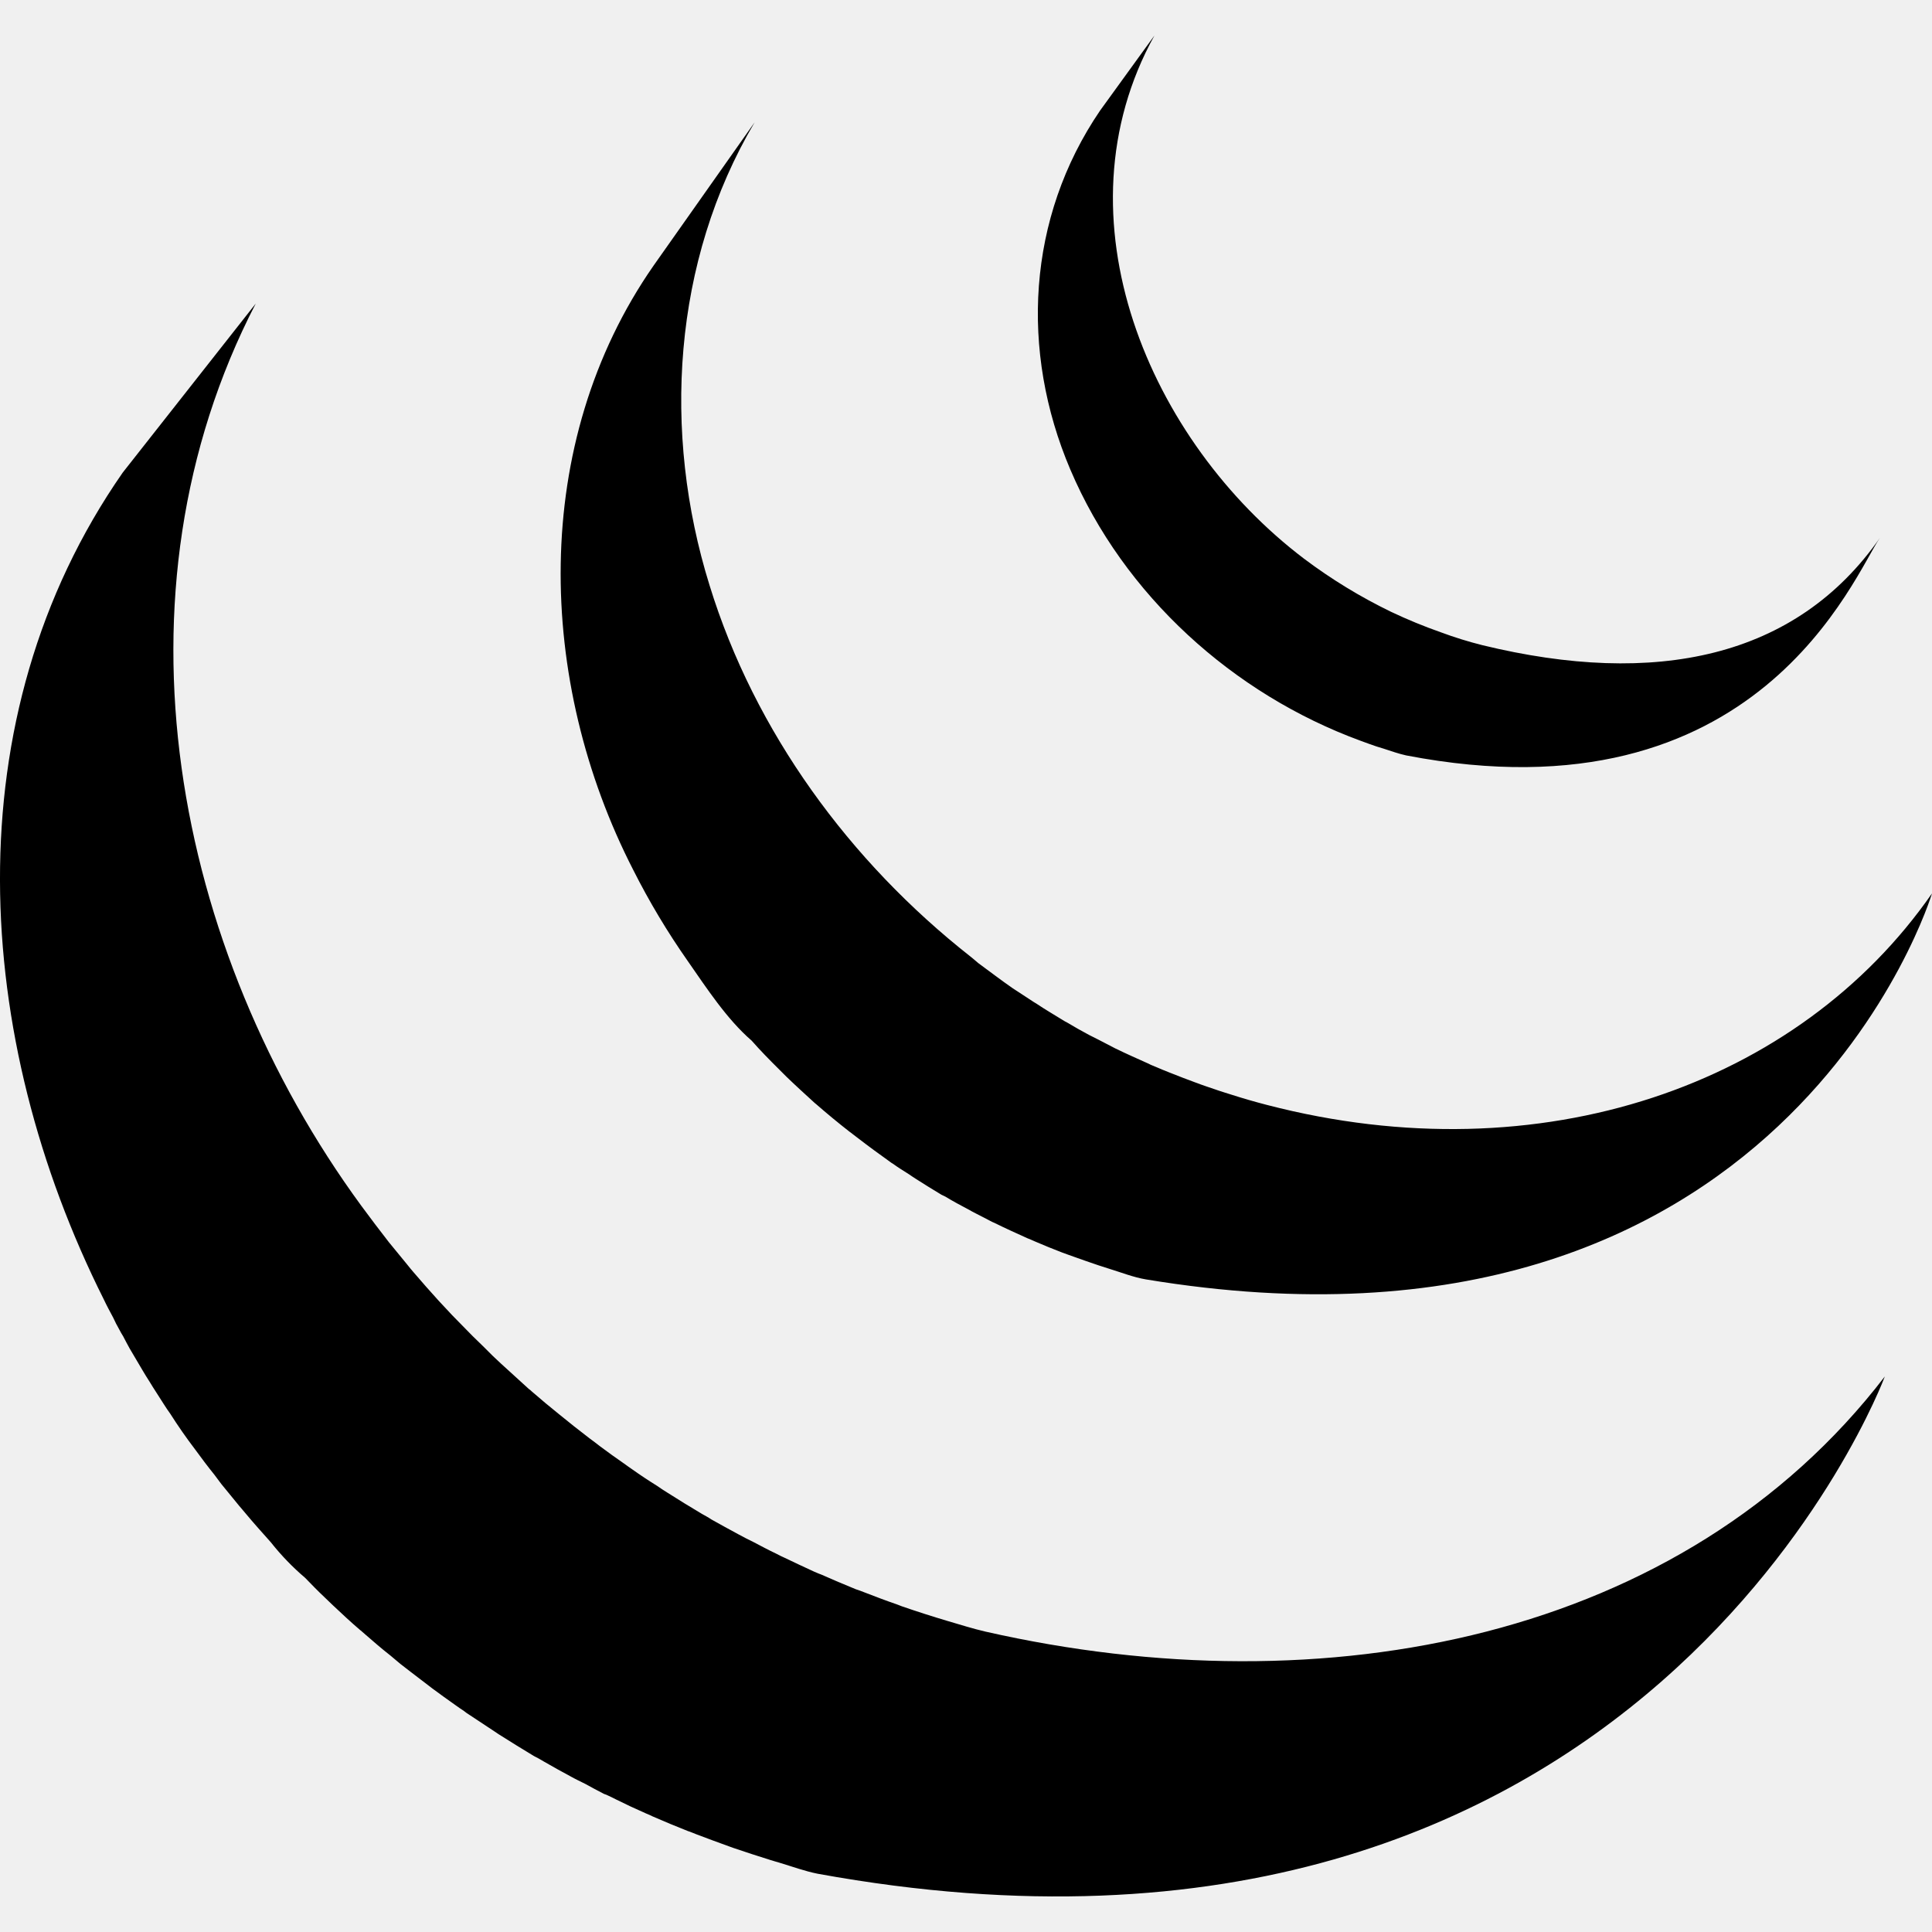
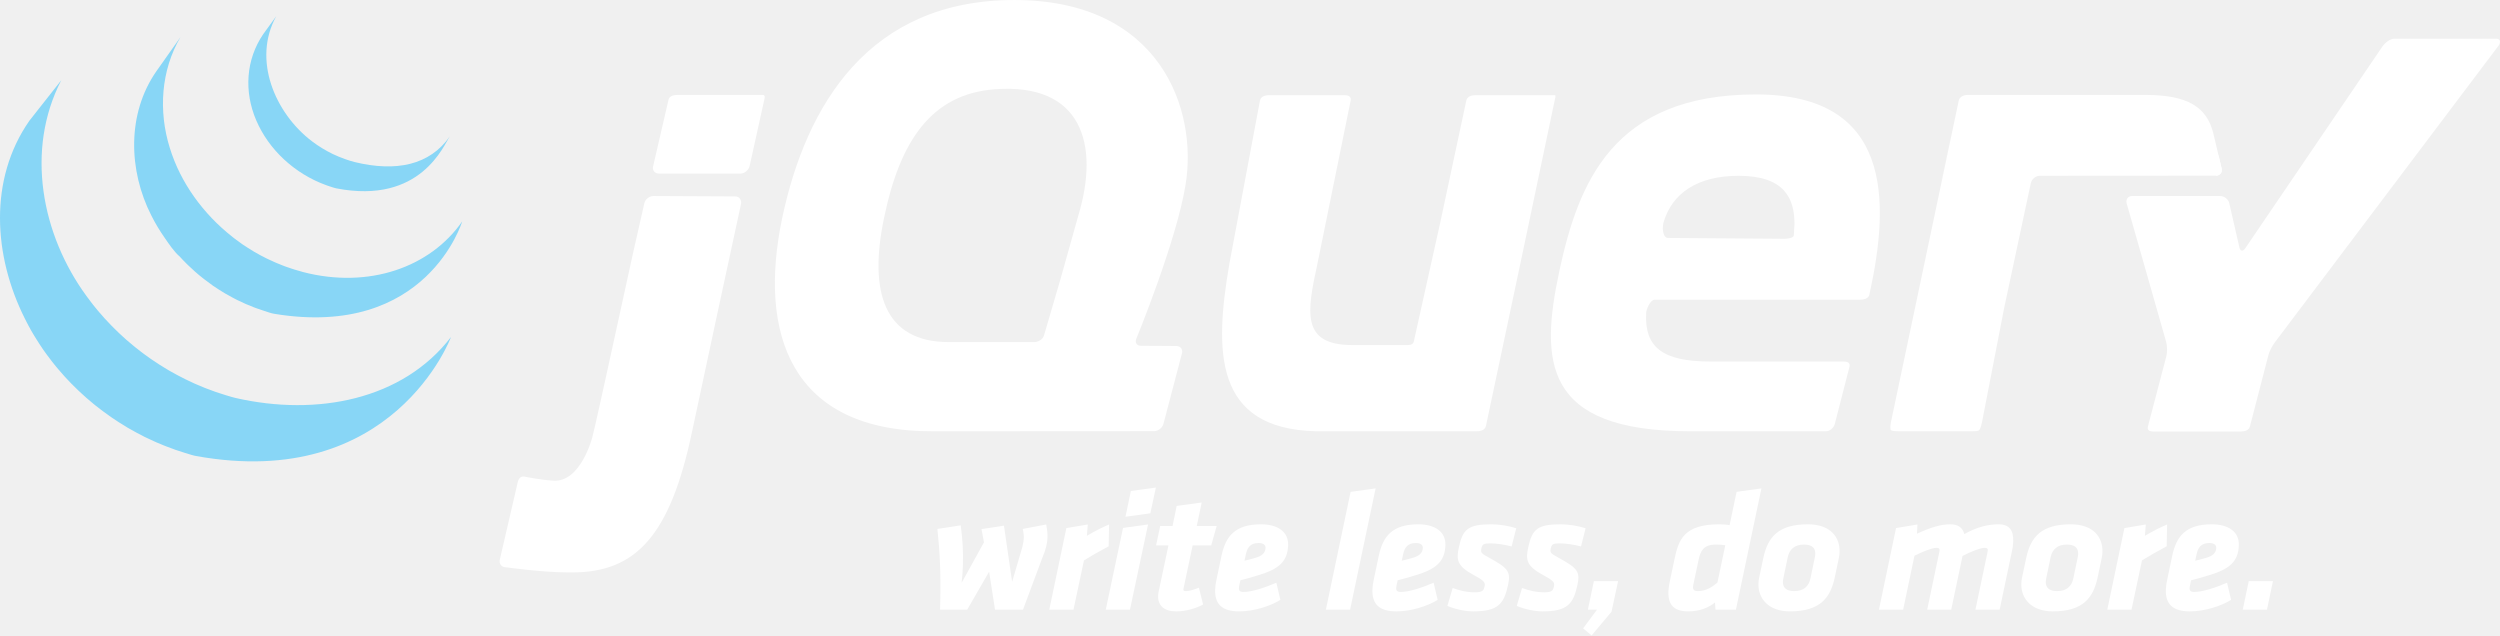
- <svg xmlns="http://www.w3.org/2000/svg" role="img" viewBox="0 0 24 24">
-   <path d="M1.525 5.87c-2.126 3.054-1.862 7.026-.237 10.269.037.079.078.154.118.229.023.052.049.1.077.15.013.027.031.056.047.082.026.052.054.102.081.152l.157.266c.03.049.057.097.09.146.056.094.12.187.178.281.026.04.05.078.079.117a6.368 6.368 0 00.31.445c.078.107.156.211.24.315.027.038.058.076.086.115l.22.269c.028.03.055.067.084.099.098.118.202.233.306.35l.005.006a3.134 3.134 0 00.425.44c.08.083.16.165.245.245l.101.097c.111.105.223.209.34.309.002 0 .003.002.005.003l.057.05c.102.089.205.178.31.26l.125.105c.085.068.174.133.26.2l.137.105c.093.07.192.139.287.207.035.025.07.05.106.073l.03.023.28.185.12.08c.148.094.294.184.44.272.041.02.084.044.123.068.108.062.22.125.329.183.06.034.122.063.184.094.075.042.153.083.234.125a.324.324 0 01.056.023c.033.015.064.031.096.047.12.06.245.118.375.175.024.01.05.02.076.034.144.063.289.123.438.182.034.01.07.027.105.04.135.051.274.103.411.152l.05.018c.154.052.305.102.46.15.036.01.073.023.111.033.16.048.314.105.474.137 10.273 1.872 13.258-6.177 13.258-6.177-2.508 3.266-6.958 4.127-11.174 3.169-.156-.036-.312-.086-.47-.132a13.539 13.539 0 01-.567-.182l-.062-.024c-.136-.046-.267-.097-.4-.148a1.615 1.615 0 00-.11-.04c-.148-.06-.29-.121-.433-.184-.031-.01-.057-.024-.088-.036a23.44 23.44 0 01-.362-.17 1.485 1.485 0 01-.106-.052c-.094-.044-.188-.095-.28-.143a3.947 3.947 0 01-.187-.096c-.114-.06-.227-.125-.34-.187-.034-.024-.073-.044-.112-.066a15.922 15.922 0 01-.439-.27 2.107 2.107 0 01-.118-.078 6.01 6.01 0 01-.312-.207c-.035-.023-.067-.048-.103-.073a9.553 9.553 0 01-.295-.212c-.042-.034-.087-.066-.132-.1-.088-.07-.177-.135-.265-.208l-.118-.095a10.593 10.593 0 01-.335-.28.258.258 0 00-.037-.031l-.347-.316-.1-.094c-.082-.084-.166-.164-.25-.246l-.098-.1a9.081 9.081 0 01-.309-.323l-.015-.016c-.106-.116-.21-.235-.313-.355-.027-.03-.053-.064-.08-.097l-.227-.277a21.275 21.275 0 01-.34-.449C2.152 11.79 1.306 7.384 3.177 3.771m4.943-.473c-1.54 2.211-1.454 5.169-.254 7.508a9.111 9.111 0 00.678 1.133c.23.33.484.721.793.988.107.122.223.24.344.36l.09.09c.114.11.232.217.35.325l.016.013a9.867 9.867 0 00.414.342c.034.023.063.05.096.073.14.108.282.212.428.316l.015.009c.062.045.128.086.198.13.028.018.06.042.09.06.106.068.21.132.318.197.017.007.032.016.048.023.09.055.188.108.282.157.033.02.065.035.1.054.066.033.132.068.197.102l.032.014c.135.067.273.129.408.19.034.014.063.025.092.039.111.048.224.094.336.137.05.017.097.037.144.052.102.038.21.073.31.108l.14.045c.147.045.295.104.449.13C22.164 17.206 24 11.098 24 11.098c-1.653 2.38-4.852 3.513-8.261 2.628a8.04 8.04 0 01-.449-.13c-.048-.014-.09-.029-.136-.043-.104-.036-.211-.07-.312-.109l-.144-.054c-.113-.045-.227-.087-.336-.135-.034-.015-.065-.025-.091-.04-.14-.063-.281-.125-.418-.192l-.206-.107-.119-.06a5.673 5.673 0 01-.265-.15.62.62 0 01-.062-.035c-.106-.066-.217-.13-.318-.198-.034-.019-.065-.042-.097-.062l-.208-.136c-.144-.1-.285-.208-.428-.313-.032-.029-.063-.053-.094-.079-1.499-1.178-2.681-2.79-3.242-4.613-.59-1.897-.46-4.023.56-5.75m4.292-.147c-.909 1.334-.996 2.99-.37 4.46.665 1.563 2.024 2.79 3.608 3.37.065.025.128.046.196.07l.088.027c.092.03.185.063.28.084 4.381.845 5.567-2.25 5.886-2.704-1.043 1.498-2.792 1.857-4.938 1.335a4.85 4.85 0 01-.516-.16 6.352 6.352 0 01-.618-.254 6.53 6.53 0 01-1.082-.66c-1.922-1.457-3.113-4.236-1.859-6.5" />
+ <svg xmlns="http://www.w3.org/2000/svg" viewBox="0 0 371.147 94.333" height="94.333" width="371.147" xml:space="preserve" id="svg2" version="1.1">
+   <defs id="defs6" />
+   <g transform="matrix(1.333333,0,0,-1.333333,0,94.33333)" id="g10">
+     <g transform="scale(0.1)" id="g12">
+       <path id="path14" style="fill:#ffffff;fill-opacity:1;fill-rule:nonzero;stroke:none" d="m 1072.12,77.637 c -0.21,-6.117 -0.63,-12.426 -1.43,-19.125 l 24.9,45.136 -2.74,14.719 25,3.824 9.09,-62.535 11.5,39.207 c 0.91,3.828 1.38,6.688 1.49,9.559 0.09,2.871 -0.18,5.93 -1.18,10.137 l 26.18,4.972 c 0.95,-5.351 1.56,-9.945 1.4,-14.722 -0.23,-6.313 -1.81,-13.196 -6.19,-23.52 l -21.08,-56.609 h -31.17 l -6.56,42.262 -24.41,-42.262 h -30.22 c 1.19,39.395 -0.24,64.062 -2.97,89.879 l 25.95,4.015 c 1.98,-14.344 3.01,-28.683 2.44,-44.937" />
+       <path id="path16" style="fill:#ffffff;fill-opacity:1;fill-rule:nonzero;stroke:none" d="m 1234.43,99.242 c -12.08,-6.5 -16.56,-8.988 -27.5,-15.68 l -11.67,-54.883 h -26.95 l 19.03,90.836 23.85,4.015 -1.02,-12.617 c 9.18,5.352 16.58,9.18 24.73,12.617 l -0.47,-24.289" />
+       <path id="path18" style="fill:#ffffff;fill-opacity:1;fill-rule:nonzero;stroke:none" d="m 1259.14,160.824 27.86,3.821 -6.17,-28.684 -27.67,-3.828 z m -8.71,-41.117 27.87,3.824 -20.14,-94.851 h -26.95 l 19.22,91.027" />
+       <path id="path20" style="fill:#ffffff;fill-opacity:1;fill-rule:nonzero;stroke:none" d="m 1327.94,100.199 -9.84,-46.465 c -0.22,-0.957 -0.45,-1.914 -0.47,-2.488 -0.04,-1.34 0.7,-1.914 2.62,-1.914 4.59,0 9.8,1.914 14.66,3.828 l 4.69,-18.742 c -7.79,-4.203 -19,-7.652 -29.9,-7.652 -13.57,0 -20.61,6.504 -20.22,17.594 0.04,1.344 0.29,2.68 0.52,4.019 l 10.99,51.82 h -13.76 l 4.57,21.606 h 13.77 l 4.6,22.379 27.85,3.824 -5.5,-26.203 h 22.18 l -6.11,-21.606 h -20.65" />
+       <path id="path22" style="fill:#ffffff;fill-opacity:1;fill-rule:nonzero;stroke:none" d="m 1409.11,97.523 c 0.11,3.254 -2.68,5.36 -7.65,5.36 -9.76,0 -12.82,-5.547 -14.42,-13.199 l -1.37,-6.504 c 4.63,1.152 6.74,1.531 12.34,3.254 7.35,2.106 10.9,5.543 11.1,11.09 z m -49.07,-8.984 c 4.56,21.418 14.61,35.18 44.06,35.18 17.58,0 30.7,-7.645 30.15,-23.328 -0.63,-18.168 -10.29,-26.582 -33.47,-33.461 -11.41,-3.445 -11.6,-3.445 -19.7,-5.547 l -1.38,-6.5 c -0.69,-3.449 -0.42,-6.504 4.55,-6.504 9.76,0 24.08,4.781 36.89,10.32 l 4.49,-19.113 c -11.53,-7.078 -29.51,-12.82 -45.95,-12.82 -19.31,0 -27.24,8.414 -26.69,24.289 0.12,3.441 0.65,7.266 1.55,11.285 l 5.5,26.199" />
+       <path id="path24" style="fill:#ffffff;fill-opacity:1;fill-rule:nonzero;stroke:none" d="m 1503.81,159.867 27.86,3.821 -28.42,-135.008 h -26.96 l 27.52,131.187" />
+       <path id="path26" style="fill:#ffffff;fill-opacity:1;fill-rule:nonzero;stroke:none" d="m 1584.22,97.523 c 0.12,3.254 -2.67,5.36 -7.64,5.36 -9.76,0 -12.83,-5.547 -14.43,-13.199 l -1.36,-6.504 c 4.63,1.152 6.73,1.531 12.34,3.254 7.34,2.106 10.9,5.543 11.09,11.09 z m -49.06,-8.984 c 4.56,21.418 14.61,35.18 44.05,35.18 17.59,0 30.71,-7.645 30.16,-23.328 -0.63,-18.168 -10.29,-26.582 -33.48,-33.461 -11.4,-3.445 -11.59,-3.445 -19.69,-5.547 l -1.38,-6.5 c -0.69,-3.449 -0.42,-6.504 4.55,-6.504 9.76,0 24.07,4.781 36.88,10.32 l 4.5,-19.113 c -11.54,-7.078 -29.51,-12.82 -45.95,-12.82 -19.32,0 -27.25,8.414 -26.69,24.289 0.12,3.441 0.64,7.266 1.54,11.285 l 5.51,26.199" />
+       <path id="path28" style="fill:#ffffff;fill-opacity:1;fill-rule:nonzero;stroke:none" d="m 1611.6,32.891 5.86,19.887 c 6.98,-2.488 14.93,-4.781 25.06,-4.781 8.99,0 9.65,2.676 10.57,7.078 0.91,4.203 -1.69,6.496 -12.01,12.043 -19.13,10.328 -19.66,17.215 -16.68,31.168 4.33,20.082 10.45,25.434 36.26,25.434 8.79,0 20,-1.914 27.57,-4.395 l -5.12,-20.273 c -6.82,1.914 -16.88,3.445 -23.39,3.445 -8.03,0 -9.22,-0.957 -10.35,-5.926 -0.91,-4.402 0.01,-5.359 8.83,-10.137 21.01,-11.477 24.13,-15.492 20.94,-30.215 -4.56,-21.039 -10.97,-29.453 -38.89,-29.453 -8.6,0 -20.56,2.492 -28.65,6.125" />
+       <path id="path30" style="fill:#ffffff;fill-opacity:1;fill-rule:nonzero;stroke:none" d="m 1688.84,32.891 5.86,19.887 c 6.98,-2.488 14.93,-4.781 25.07,-4.781 8.98,0 9.65,2.676 10.57,7.078 0.91,4.203 -1.69,6.496 -12.01,12.043 -19.14,10.328 -19.66,17.215 -16.68,31.168 4.32,20.082 10.44,25.434 36.26,25.434 8.78,0 20,-1.914 27.56,-4.395 l -5.11,-20.273 c -6.82,1.914 -16.89,3.445 -23.39,3.445 -8.03,0 -9.22,-0.957 -10.35,-5.926 -0.91,-4.402 0.01,-5.359 8.82,-10.137 21.02,-11.477 24.14,-15.492 20.94,-30.215 -4.56,-21.039 -10.96,-29.453 -38.88,-29.453 -8.61,0 -20.56,2.492 -28.66,6.125" />
+       <path id="path32" style="fill:#ffffff;fill-opacity:1;fill-rule:nonzero;stroke:none" d="m 1762.71,7.84 15.46,20.84 h -10.14 l 6.65,31.746 h 26.96 L 1794.34,26.387 1772.18,0 l -9.47,7.84" />
+       <path id="path34" style="fill:#ffffff;fill-opacity:1;fill-rule:nonzero;stroke:none" d="m 1885.44,56.602 c -1.13,-4.977 0.13,-7.27 4.91,-7.27 9.56,0 16.61,4.973 21.93,9.562 l 8.71,41.496 c -3.04,0.574 -6.66,0.765 -10.48,0.765 -13.96,0 -17.09,-7.457 -19.12,-16.445 z m 24.64,-27.922 -0.49,8.035 c -6.88,-5.547 -16.59,-9.949 -29.98,-9.949 -20.26,0 -24.8,12.242 -20.44,33.086 l 5.27,25.051 c 4.6,22.184 10.92,38.817 50.11,38.817 2.87,0 8.78,-0.379 11.25,-0.957 l 7.79,37.105 27.66,3.821 -28.41,-135.008 h -22.76" />
+       <path id="path36" style="fill:#ffffff;fill-opacity:1;fill-rule:nonzero;stroke:none" d="m 2021.21,90.641 c 0.24,6.883 -3.83,10.515 -12.63,10.515 -10.14,0 -16.25,-5.16 -18.09,-14.34 l -4.82,-23.141 c -0.25,-1.336 -0.48,-2.676 -0.52,-3.824 -0.23,-6.691 3.84,-10.52 12.64,-10.52 10.32,0 16.23,5.164 18.08,14.344 l 4.83,23.141 c 0.23,1.336 0.47,2.676 0.51,3.824 z m -63.29,-32.703 c 0.08,2.106 0.36,4.402 0.82,6.504 l 4.58,21.609 c 5.02,23.906 17.18,37.668 49.68,37.668 25.05,0 35.82,-14.34 35.25,-30.977 -0.08,-2.102 -0.35,-4.398 -0.81,-6.691 l -4.57,-21.609 c -4.81,-22.375 -16.05,-37.676 -49.89,-37.676 -23.71,0 -35.64,14.156 -35.06,31.172" />
+       <path id="path38" style="fill:#ffffff;fill-opacity:1;fill-rule:nonzero;stroke:none" d="m 2212.83,91.977 c 0.23,1.148 0.46,2.105 0.48,2.871 0.06,1.914 -0.86,2.676 -3.54,2.676 -4.97,0 -16.81,-4.969 -24.59,-8.984 l -12.61,-59.859 h -26.76 l 13.3,63.297 c 0.22,1.148 0.46,2.105 0.47,2.871 0.07,1.914 -0.85,2.676 -3.53,2.676 -4.97,0 -17,-4.969 -24.4,-8.793 l -12.61,-60.051 h -26.96 l 19.05,90.836 23.84,4.015 -0.55,-10.324 c 14.77,6.887 26.37,10.512 37.08,10.512 9.17,0 13.81,-4.012 15.67,-10.899 14.44,8.231 27.35,10.899 38.05,10.899 12.43,0 16.77,-7.074 16.36,-18.922 -0.12,-3.258 -0.44,-6.891 -1.33,-10.715 l -13.76,-65.402 h -26.96 l 13.3,63.297" />
+       <path id="path40" style="fill:#ffffff;fill-opacity:1;fill-rule:nonzero;stroke:none" d="m 2313.9,90.641 c 0.25,6.883 -3.83,10.515 -12.63,10.515 -10.13,0 -16.25,-5.16 -18.08,-14.34 l -4.83,-23.141 c -0.24,-1.336 -0.47,-2.676 -0.51,-3.824 -0.24,-6.691 3.83,-10.52 12.63,-10.52 10.33,0 16.23,5.164 18.09,14.344 l 4.82,23.141 c 0.24,1.336 0.47,2.676 0.51,3.824 z m -63.28,-32.703 c 0.08,2.106 0.35,4.402 0.81,6.504 l 4.58,21.609 c 5.03,23.906 17.19,37.668 49.69,37.668 25.05,0 35.82,-14.34 35.24,-30.977 -0.08,-2.102 -0.35,-4.398 -0.81,-6.691 l -4.57,-21.609 c -4.8,-22.375 -16.04,-37.676 -49.88,-37.676 -23.71,0 -35.65,14.156 -35.06,31.172" />
+       <path id="path42" style="fill:#ffffff;fill-opacity:1;fill-rule:nonzero;stroke:none" d="m 2412.48,99.242 c -12.08,-6.5 -16.57,-8.988 -27.5,-15.68 l -11.67,-54.883 h -26.96 l 19.05,90.836 23.83,4.015 -1.01,-12.617 c 9.18,5.352 16.58,9.18 24.72,12.617 l -0.46,-24.289" />
+       <path id="path44" style="fill:#ffffff;fill-opacity:1;fill-rule:nonzero;stroke:none" d="m 2467.67,97.523 c 0.12,3.254 -2.67,5.36 -7.65,5.36 -9.75,0 -12.82,-5.547 -14.42,-13.199 l -1.37,-6.504 c 4.63,1.152 6.74,1.531 12.35,3.254 7.34,2.106 10.9,5.543 11.09,11.09 z m -49.06,-8.984 c 4.56,21.418 14.61,35.18 44.05,35.18 17.59,0 30.7,-7.645 30.16,-23.328 -0.64,-18.168 -10.3,-26.582 -33.49,-33.461 -11.4,-3.445 -11.58,-3.445 -19.69,-5.547 l -1.37,-6.5 c -0.7,-3.449 -0.42,-6.504 4.55,-6.504 9.75,0 24.07,4.781 36.88,10.32 l 4.49,-19.113 c -11.53,-7.078 -29.51,-12.82 -45.94,-12.82 -19.32,0 -27.25,8.414 -26.69,24.289 0.11,3.441 0.64,7.266 1.54,11.285 l 5.51,26.199" />
+       <path id="path46" style="fill:#ffffff;fill-opacity:1;fill-rule:nonzero;stroke:none" d="m 2503.84,60.426 h 26.96 l -6.65,-31.746 h -26.96 l 6.65,31.746" />
+       <path id="path48" style="fill:#88d6f6;fill-opacity:1;fill-rule:nonzero;stroke:none" d="M 32.699,573.051 C -12.871,507.582 -7.238,422.406 27.629,352.836 c 0.777,-1.699 1.676,-3.305 2.531,-4.945 0.488,-1.067 1.047,-2.129 1.645,-3.176 0.262,-0.574 0.672,-1.207 1.008,-1.77 0.562,-1.14 1.156,-2.183 1.754,-3.269 1.121,-1.883 2.238,-3.801 3.359,-5.672 0.633,-1.043 1.234,-2.09 1.941,-3.137 1.191,-2.015 2.574,-4.008 3.809,-6.023 0.559,-0.86 1.082,-1.699 1.68,-2.539 1.789,-2.727 3.586,-5.414 5.562,-8.063 0,-0.078 0.074,-0.152 0.148,-0.183 0.297,-0.45 0.633,-0.879 0.93,-1.289 1.68,-2.297 3.359,-4.54 5.117,-6.758 0.598,-0.821 1.266,-1.641 1.867,-2.442 1.601,-1.945 3.172,-3.882 4.734,-5.808 0.602,-0.688 1.195,-1.418 1.832,-2.129 2.09,-2.52 4.293,-5.02 6.535,-7.485 0,-0.035 0.07,-0.085 0.109,-0.144 0.074,-0.094 0.148,-0.188 0.297,-0.281 2.164,-2.371 4.367,-4.7 6.609,-7.016 0.707,-0.711 1.414,-1.402 2.199,-2.148 1.715,-1.739 3.434,-3.493 5.266,-5.204 0.746,-0.714 1.488,-1.402 2.203,-2.089 2.387,-2.243 4.774,-4.485 7.274,-6.629 0.039,-0.039 0.078,-0.059 0.113,-0.09 0.41,-0.359 0.859,-0.715 1.234,-1.067 2.199,-1.882 4.406,-3.75 6.64,-5.597 0.899,-0.75 1.793,-1.457 2.692,-2.184 1.867,-1.476 3.73,-2.89 5.594,-4.312 0.972,-0.727 1.945,-1.477 2.953,-2.242 2.015,-1.508 4.105,-2.985 6.156,-4.438 0.746,-0.543 1.492,-1.086 2.277,-1.586 0.188,-0.168 0.41,-0.32 0.598,-0.469 2.051,-1.343 3.992,-2.648 6.012,-3.976 0.89,-0.574 1.754,-1.137 2.613,-1.711 3.133,-2 6.266,-3.922 9.367,-5.789 0.895,-0.469 1.789,-0.973 2.649,-1.473 2.312,-1.344 4.667,-2.672 7.054,-3.941 1.305,-0.727 2.613,-1.364 3.953,-2.032 1.61,-0.878 3.289,-1.773 5.008,-2.652 0.41,-0.164 0.82,-0.316 1.192,-0.523 0.707,-0.317 1.378,-0.672 2.05,-1.004 2.618,-1.289 5.301,-2.504 8.067,-3.735 0.519,-0.246 1.078,-0.464 1.64,-0.75 3.094,-1.339 6.196,-2.628 9.368,-3.878 0.75,-0.282 1.492,-0.618 2.277,-0.875 2.875,-1.125 5.859,-2.223 8.808,-3.286 0.375,-0.152 0.708,-0.265 1.083,-0.39 3.285,-1.125 6.531,-2.184 9.855,-3.215 0.781,-0.223 1.566,-0.5 2.387,-0.707 3.398,-1.027 6.679,-2.223 10.152,-2.875 220.328,-40.164 284.34,132.41 284.34,132.41 -53.781,-70 -149.223,-88.496 -239.621,-67.93 -3.363,0.762 -6.684,1.828 -10.078,2.836 -0.789,0.227 -1.684,0.485 -2.469,0.766 -3.281,0.988 -6.527,2.055 -9.699,3.137 -0.45,0.148 -0.934,0.312 -1.383,0.504 -2.871,0.984 -5.707,2.07 -8.547,3.167 -0.785,0.336 -1.605,0.622 -2.391,0.918 -3.136,1.231 -6.23,2.555 -9.254,3.883 -0.671,0.239 -1.234,0.524 -1.871,0.782 -2.644,1.214 -5.183,2.406 -7.761,3.64 -0.782,0.332 -1.493,0.711 -2.278,1.102 -2.015,0.953 -4.027,2.015 -6.004,3.058 -1.382,0.711 -2.73,1.364 -4.035,2.09 -2.426,1.305 -4.851,2.688 -7.277,4.031 -0.75,0.508 -1.57,0.938 -2.43,1.399 -3.133,1.867 -6.308,3.789 -9.402,5.769 -0.895,0.563 -1.719,1.121 -2.539,1.7 -2.278,1.433 -4.52,2.949 -6.719,4.441 -0.711,0.504 -1.418,1.027 -2.164,1.547 -2.129,1.496 -4.219,3.004 -6.344,4.558 -0.898,0.707 -1.832,1.415 -2.801,2.122 -1.906,1.476 -3.808,2.929 -5.71,4.464 -0.825,0.688 -1.676,1.364 -2.504,2.032 -2.461,1.976 -4.774,3.961 -7.129,6.011 -0.223,0.243 -0.555,0.45 -0.821,0.653 -2.5,2.238 -5,4.531 -7.464,6.812 -0.747,0.707 -1.375,1.363 -2.125,2.035 -1.789,1.754 -3.582,3.469 -5.336,5.246 -0.746,0.743 -1.422,1.434 -2.129,2.141 -2.242,2.262 -4.446,4.594 -6.606,6.981 -0.113,0.097 -0.226,0.203 -0.34,0.335 -2.273,2.5 -4.476,5.04 -6.675,7.618 -0.602,0.687 -1.161,1.394 -1.754,2.07 -1.61,1.977 -3.215,3.973 -4.856,5.953 -0.519,0.766 -1.121,1.492 -1.718,2.238 -1.903,2.45 -3.731,4.891 -5.559,7.411 -50.168,68.437 -68.269,162.882 -28.141,240.39" />
+       <path id="path50" style="fill:#88d6f6;fill-opacity:1;fill-rule:nonzero;stroke:none" d="m 174.164,628.238 c -33.035,-47.402 -31.203,-110.875 -5.488,-161.035 4.254,-8.398 9.105,-16.558 14.554,-24.305 4.93,-7.089 10.379,-15.488 16.985,-21.179 2.312,-2.614 4.812,-5.153 7.39,-7.707 0.637,-0.633 1.274,-1.254 1.942,-1.922 2.465,-2.367 4.965,-4.703 7.539,-6.977 0.078,-0.097 0.223,-0.191 0.301,-0.285 0.035,-0.019 0.074,-0.055 0.074,-0.055 2.871,-2.539 5.785,-4.945 8.809,-7.296 0.707,-0.504 1.343,-1.067 2.05,-1.571 2.989,-2.332 6.051,-4.566 9.145,-6.769 0.113,-0.039 0.187,-0.114 0.34,-0.172 1.34,-0.969 2.758,-1.867 4.215,-2.797 0.632,-0.41 1.304,-0.895 1.941,-1.289 2.273,-1.477 4.516,-2.852 6.828,-4.219 0.34,-0.168 0.672,-0.351 1.008,-0.519 1.941,-1.176 3.992,-2.332 6.051,-3.379 0.707,-0.43 1.414,-0.766 2.125,-1.157 1.418,-0.707 2.836,-1.457 4.215,-2.183 0.187,-0.098 0.453,-0.203 0.675,-0.301 2.91,-1.437 5.86,-2.762 8.77,-4.09 0.707,-0.277 1.308,-0.519 1.976,-0.801 2.395,-1.023 4.817,-2.035 7.207,-2.949 1.079,-0.355 2.09,-0.777 3.098,-1.136 2.199,-0.782 4.441,-1.547 6.645,-2.274 1.078,-0.359 2.05,-0.656 3.023,-0.973 3.133,-0.992 6.309,-2.261 9.629,-2.777 170.055,-28.203 209.394,102.793 209.394,102.793 -35.421,-51.027 -103.992,-75.324 -177.144,-56.328 -3.285,0.84 -6.492,1.777 -9.633,2.801 -1.008,0.258 -1.898,0.578 -2.871,0.914 -2.277,0.726 -4.559,1.496 -6.758,2.312 -1.008,0.371 -2.051,0.75 -3.058,1.141 -2.426,0.949 -4.852,1.883 -7.207,2.93 -0.707,0.281 -1.379,0.519 -1.938,0.82 -3.023,1.309 -6.012,2.711 -8.922,4.105 -1.492,0.766 -2.949,1.512 -4.441,2.293 -0.895,0.45 -1.754,0.879 -2.539,1.289 -1.981,1.028 -3.809,2.11 -5.676,3.211 -0.441,0.243 -0.895,0.469 -1.344,0.731 -2.273,1.379 -4.629,2.758 -6.789,4.199 -0.75,0.426 -1.383,0.914 -2.09,1.359 -1.496,0.95 -2.949,1.903 -4.484,2.93 -3.094,2.149 -6.117,4.422 -9.141,6.703 -0.711,0.574 -1.382,1.098 -2.054,1.66 -32.102,25.27 -57.481,59.829 -69.496,98.965 -12.692,40.649 -9.895,86.278 11.98,123.285" />
+       <path id="path52" style="fill:#88d6f6;fill-opacity:1;fill-rule:nonzero;stroke:none" d="m 293.082,669.461 c -19.484,-28.586 -21.352,-64.106 -7.918,-95.645 14.262,-33.519 43.41,-59.812 77.379,-72.257 1.379,-0.543 2.762,-0.993 4.18,-1.477 0.636,-0.184 1.23,-0.391 1.906,-0.594 1.976,-0.617 3.953,-1.363 6.004,-1.758 93.945,-18.14 119.406,48.208 126.234,57.969 -22.355,-32.14 -59.867,-39.844 -105.89,-28.668 -3.622,0.879 -7.579,2.184 -11.086,3.453 -4.477,1.586 -8.918,3.434 -13.25,5.469 -8.098,3.934 -15.938,8.676 -23.18,14.164 -41.207,31.238 -66.734,90.828 -39.863,139.371" />
+       <path id="path54" style="fill:#ffffff;fill-opacity:1;fill-rule:nonzero;stroke:none" d="m 2469.95,535.531 3.69,-15.566 c 1.04,-4.457 -1.79,-8.063 -6.35,-8.063" />
+       <path id="path56" style="fill:#ffffff;fill-opacity:1;fill-rule:nonzero;stroke:none" d="m 2173.58,562.258 c -0.93,-4.313 -2.05,-9.762 -2.79,-13.367 l -32.51,-152.153 34.19,160.293 1.11,5.227" />
+       <path id="path58" style="fill:#ffffff;fill-opacity:1;fill-rule:nonzero;stroke:none" d="m 1199.63,460.434 -17.96,-63.582 17.96,63.562 z" />
+       <path id="path60" style="fill:#ffffff;fill-opacity:1;fill-rule:nonzero;stroke:none" d="m 2473.64,519.965 -9.37,39.621 c -7.39,28.668 -28.33,42.215 -75.39,42.215 h -197.94 c -4.56,0 -9.11,-2.055 -10.04,-6.512 l -75.09,-356.144 c -0.98,-4.5 -1.27,-7.704 -0.76,-9.93 0.53,-2.297 9.34,-1.867 13.85,-1.867 h 68.57 c 4.59,0 12.92,-0.34 15.34,0.636 2.54,1.043 3.66,7.832 4.59,12.325 l 24.23,124.871 29.6,138.511 c 0.96,4.442 5.44,8.082 10,8.082 l 196.06,0.129 c 4.52,0 7.39,3.621 6.35,8.063" />
+       <path id="path62" style="fill:#ffffff;fill-opacity:1;fill-rule:nonzero;stroke:none" d="m 2752.55,664.34 c -4.59,-0.055 -86.95,0 -86.95,0 -4.55,0 -10.41,-4.891 -12.95,-8.66 L 2500.02,431.133 c -2.6,-3.77 -5.55,-3.637 -6.56,0.801 l -11.28,49.214 c -0.96,4.461 -5.51,8.098 -10.14,8.098 h -98.1 c -4.51,0 -7.24,-3.769 -6.04,-8.172 l 43.97,-154.164 c 1.27,-4.414 1.38,-11.621 0.25,-16.035 l -20.5,-78.086 c -1.09,-4.426 1.71,-5.762 6.34,-5.762 h 96.86 c 4.55,0 9.26,1.317 10.37,5.762 l 20.52,79.18 c 1.12,4.414 4.29,10.418 7.01,14.101 l 249.09,330.34 c 2.8,3.617 2.4,7.953 -2.15,7.953 l -27.11,-0.023" />
+       <path id="path64" style="fill:#ffffff;fill-opacity:1;fill-rule:nonzero;stroke:none" d="m 1731.21,601.5 h -88.54 c -4.51,0 -9.14,-1.59 -10.04,-6.066 l -29.26,-136.918 -29.15,-131.098 c -0.93,-4.445 -5.45,-4.141 -10.01,-4.141 h -58.18 c -57.56,0 -50.92,36.368 -39.08,90.879 0.14,0.539 36.91,181.278 36.91,181.278 0.82,4.457 -2.17,6.066 -6.68,6.066 h -84.35 c -4.55,0 -9.08,-1.609 -9.96,-6.066 l -33.94,-181.149 c -16.92,-97.941 -17.43,-184.125 96.15,-186.965 1.87,-0.07 179.35,0 179.35,0 4.59,0 9.1,1.504 10.08,5.918 l 38.51,181.664 38.37,182.418 c 0,0 1.36,4.18 -0.18,4.18" />
+       <path id="path66" style="fill:#ffffff;fill-opacity:1;fill-rule:nonzero;stroke:none" d="m 849.371,601.801 h -94.918 c -4.555,0 -9.144,-1.082 -10.152,-5.563 l -17.133,-74.109 c -0.973,-4.387 1.941,-7.891 6.531,-7.891 h 90.887 c 4.594,0 9.144,4.141 10.117,8.563 l 16.496,74.668 c 0,0 1.317,4.332 -1.828,4.332" />
+       <path id="path68" style="fill:#ffffff;fill-opacity:1;fill-rule:nonzero;stroke:none" d="m 727.543,489.246 c -4.516,0 -9.145,-3.601 -10.117,-8.058 L 704.625,424.656 676.07,294.117 c 0,0 -15.191,-69.394 -16.644,-73.742 0,0 -12.793,-50.105 -43.356,-48.094 -14.218,0.938 -30.472,4.199 -30.472,4.199 h -0.039 c -8.547,2.579 -9.149,-6.289 -10.192,-10.722 L 556.52,84.43 c -1.086,-4.453 1.832,-8.457 6.347,-8.516 0,0 40.867,-5.762 69.723,-5.762 h 4.738 c 71.289,0 108.949,41.914 133.024,155.731 l 28.218,131.738 26.465,122.574 c 0.973,4.461 -1.719,8.602 -6.269,8.602" />
+       <path id="path70" style="fill:#ffffff;fill-opacity:1;fill-rule:nonzero;stroke:none" d="m 1997.32,445.66 c 0,-4.945 -15.63,-4.004 -15.63,-4.004 l -124.47,0.903 c -4.3,0 -5.53,6.031 -5.83,10.339 -0.01,0.149 0.31,5.172 0.68,6.418 9.62,33.375 38.33,52.442 83.83,52.442 51.2,0 62.14,-25.403 62.14,-53.559 m -42.81,144.149 c -159.67,0 -197.78,-98.688 -218.98,-196.5 -21.21,-99.731 -19.4,-178.559 145.81,-178.559 h 5.96 c 65.55,0 145.18,0 145.18,0 4.47,0.078 8.95,4.18 9.85,8.606 l 16.24,63.261 c 0.94,4.481 -2.09,5.801 -6.6,5.801 H 1904.1 c -53.82,0 -73.09,16.582 -71.21,53.809 -0.04,4.238 4.81,15.019 9.36,15.019 h 228.88 c 10.05,0.059 10.37,5.938 10.37,5.938 23.3,105.16 24.82,222.625 -126.27,222.625" />
+       <path id="path72" style="fill:#ffffff;fill-opacity:1;fill-rule:nonzero;stroke:none" d="m 1180.82,396.852 -18.4,-62.891 c -1.27,-4.414 -6.46,-7.356 -11.02,-7.356 h -94.92 c -72.031,0 -89.539,55.668 -72.031,138.735 17.581,84.914 52.411,137.449 123.251,142.769 96.86,7.297 116.68,-61.101 93.2,-139.726 z m 84.35,-66.641 c 0,0 44.72,108.629 54.86,171.41 13.89,84.02 -28.14,205.863 -190.65,205.863 -161.536,0 -231.638,-116.324 -258.474,-242.796 -26.722,-127.387 8.266,-238.297 168.914,-237.399 l 245.2,0.149 c 4.52,0.019 9.23,3.671 10.39,8.027 l 20.67,78.711 c 1.12,4.441 -1.68,8.047 -6.27,8.066 l -19.75,0.145 -19.74,0.09 c -3.88,0.039 -6.12,2.558 -5.6,5.898 0.07,0.605 0.15,1.211 0.45,1.836" />
+     </g>
+   </g>
</svg>
